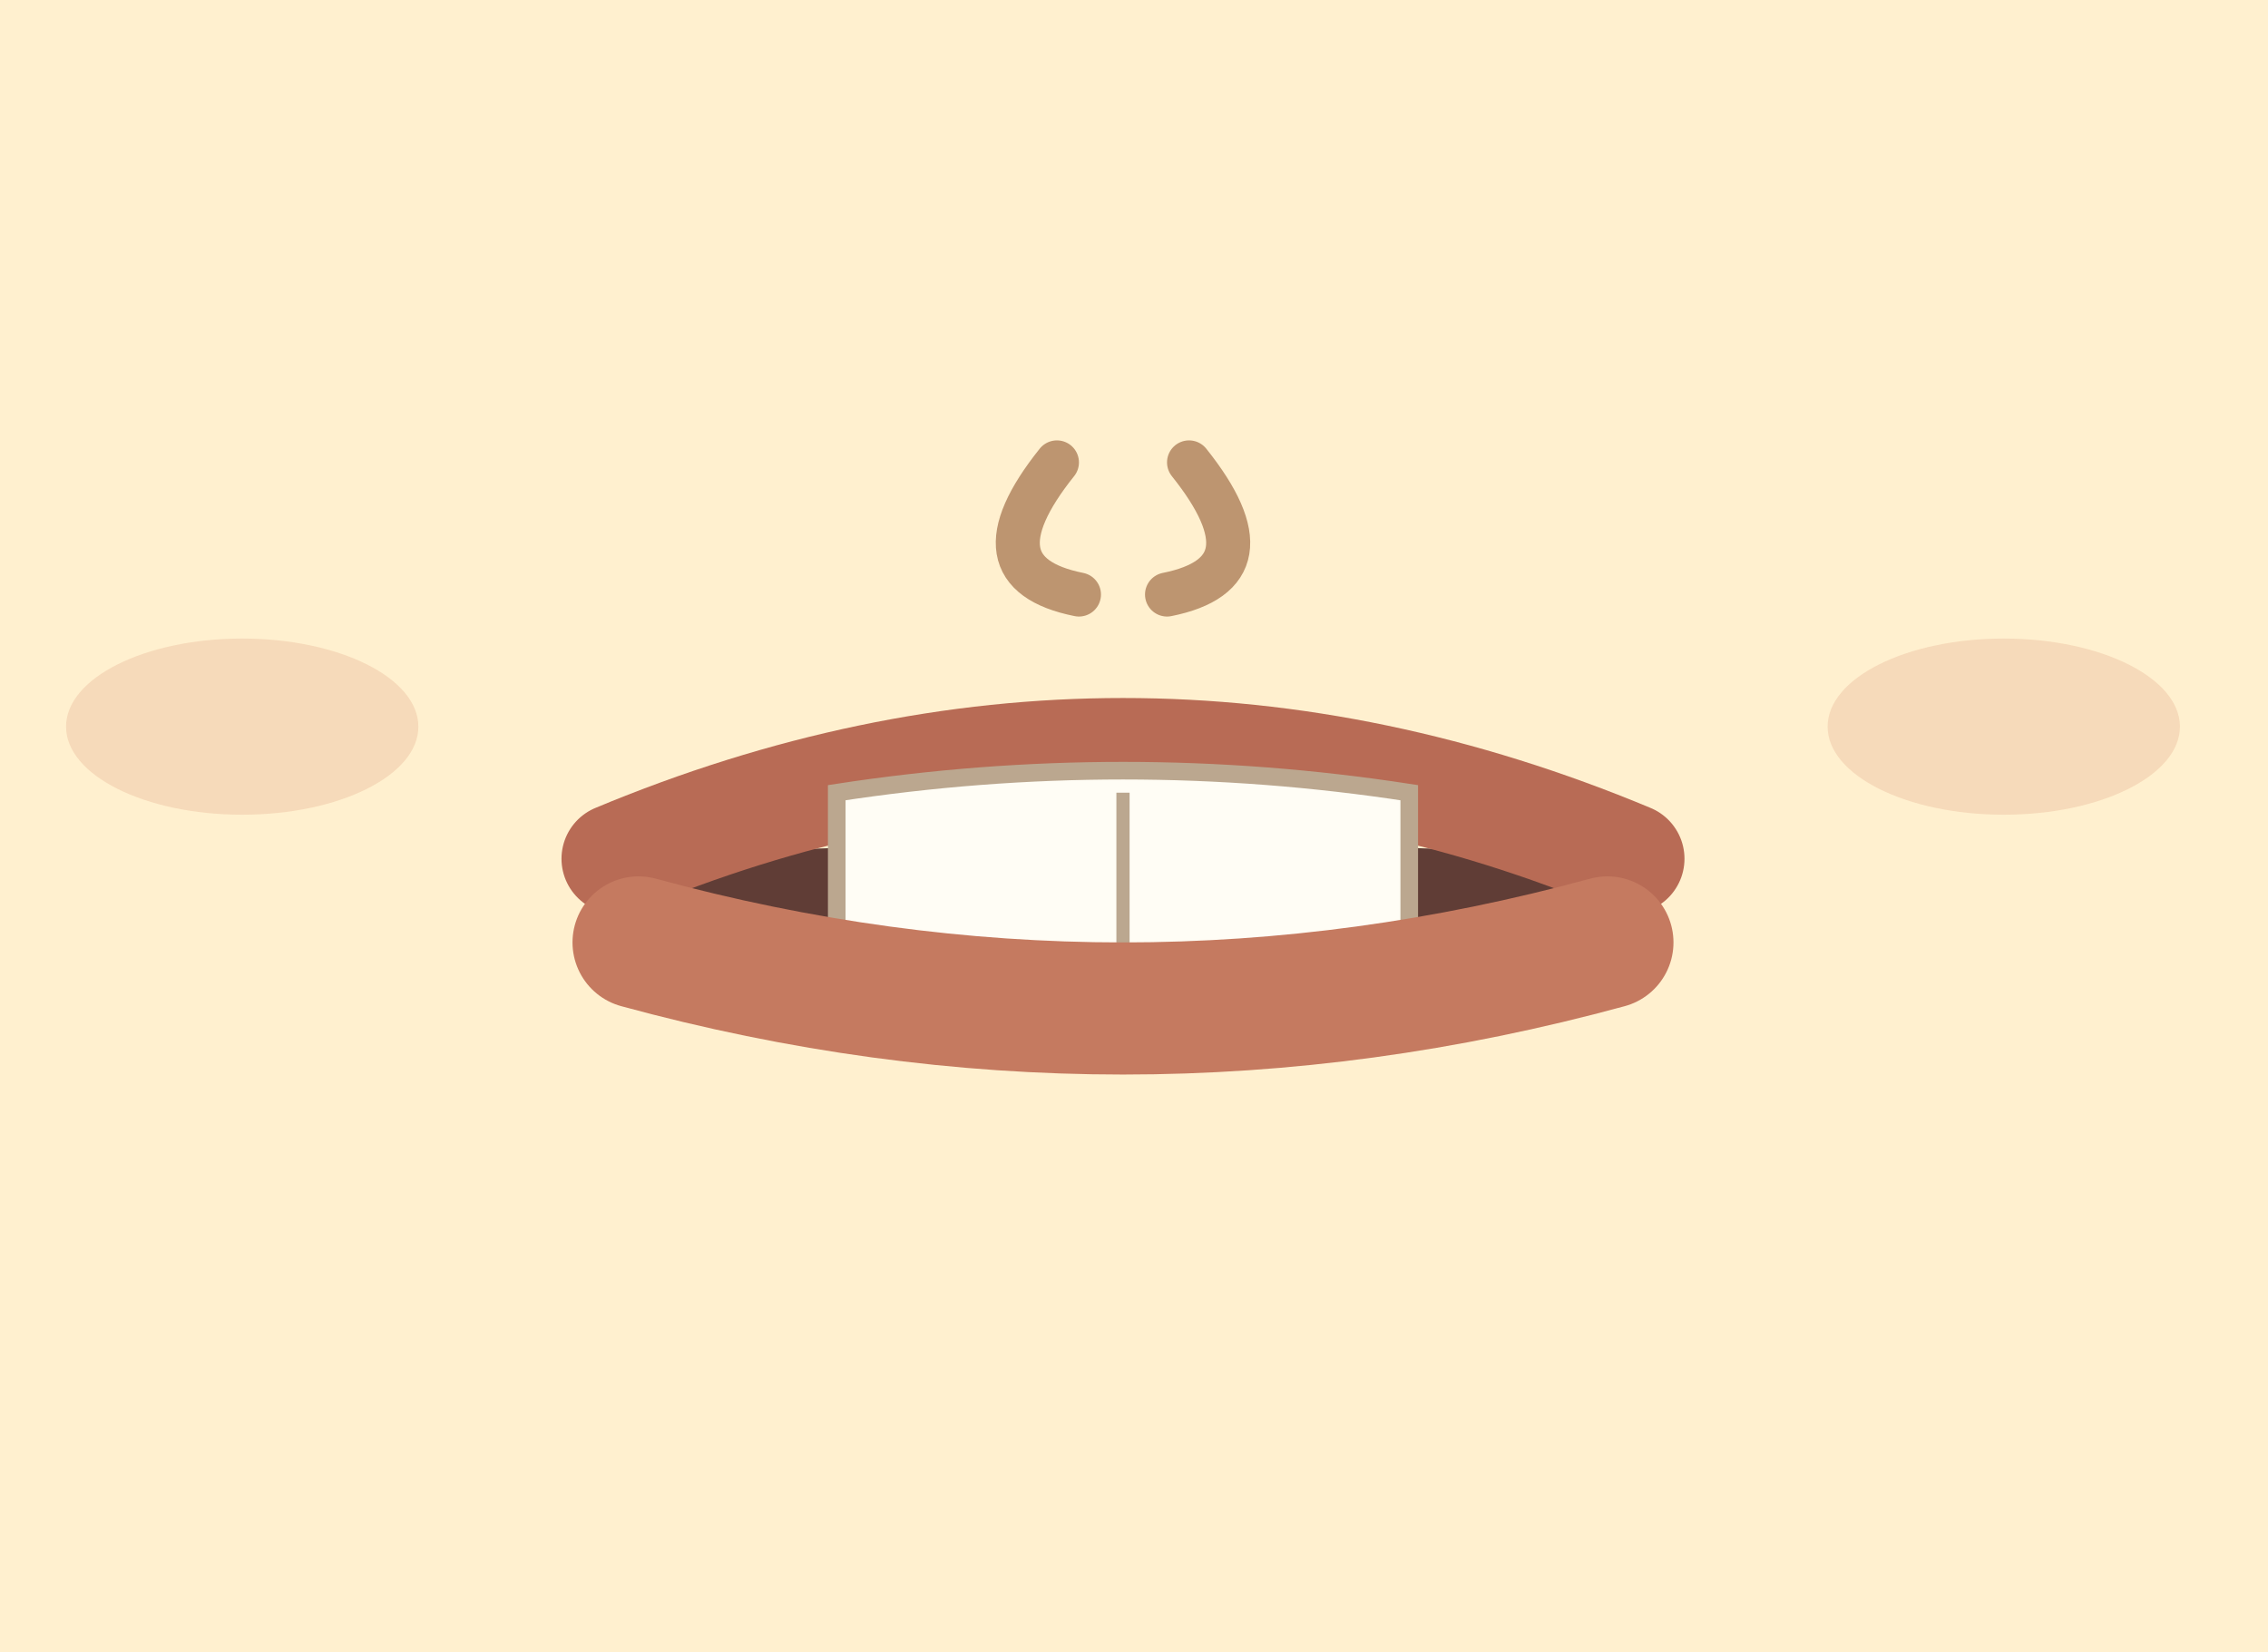
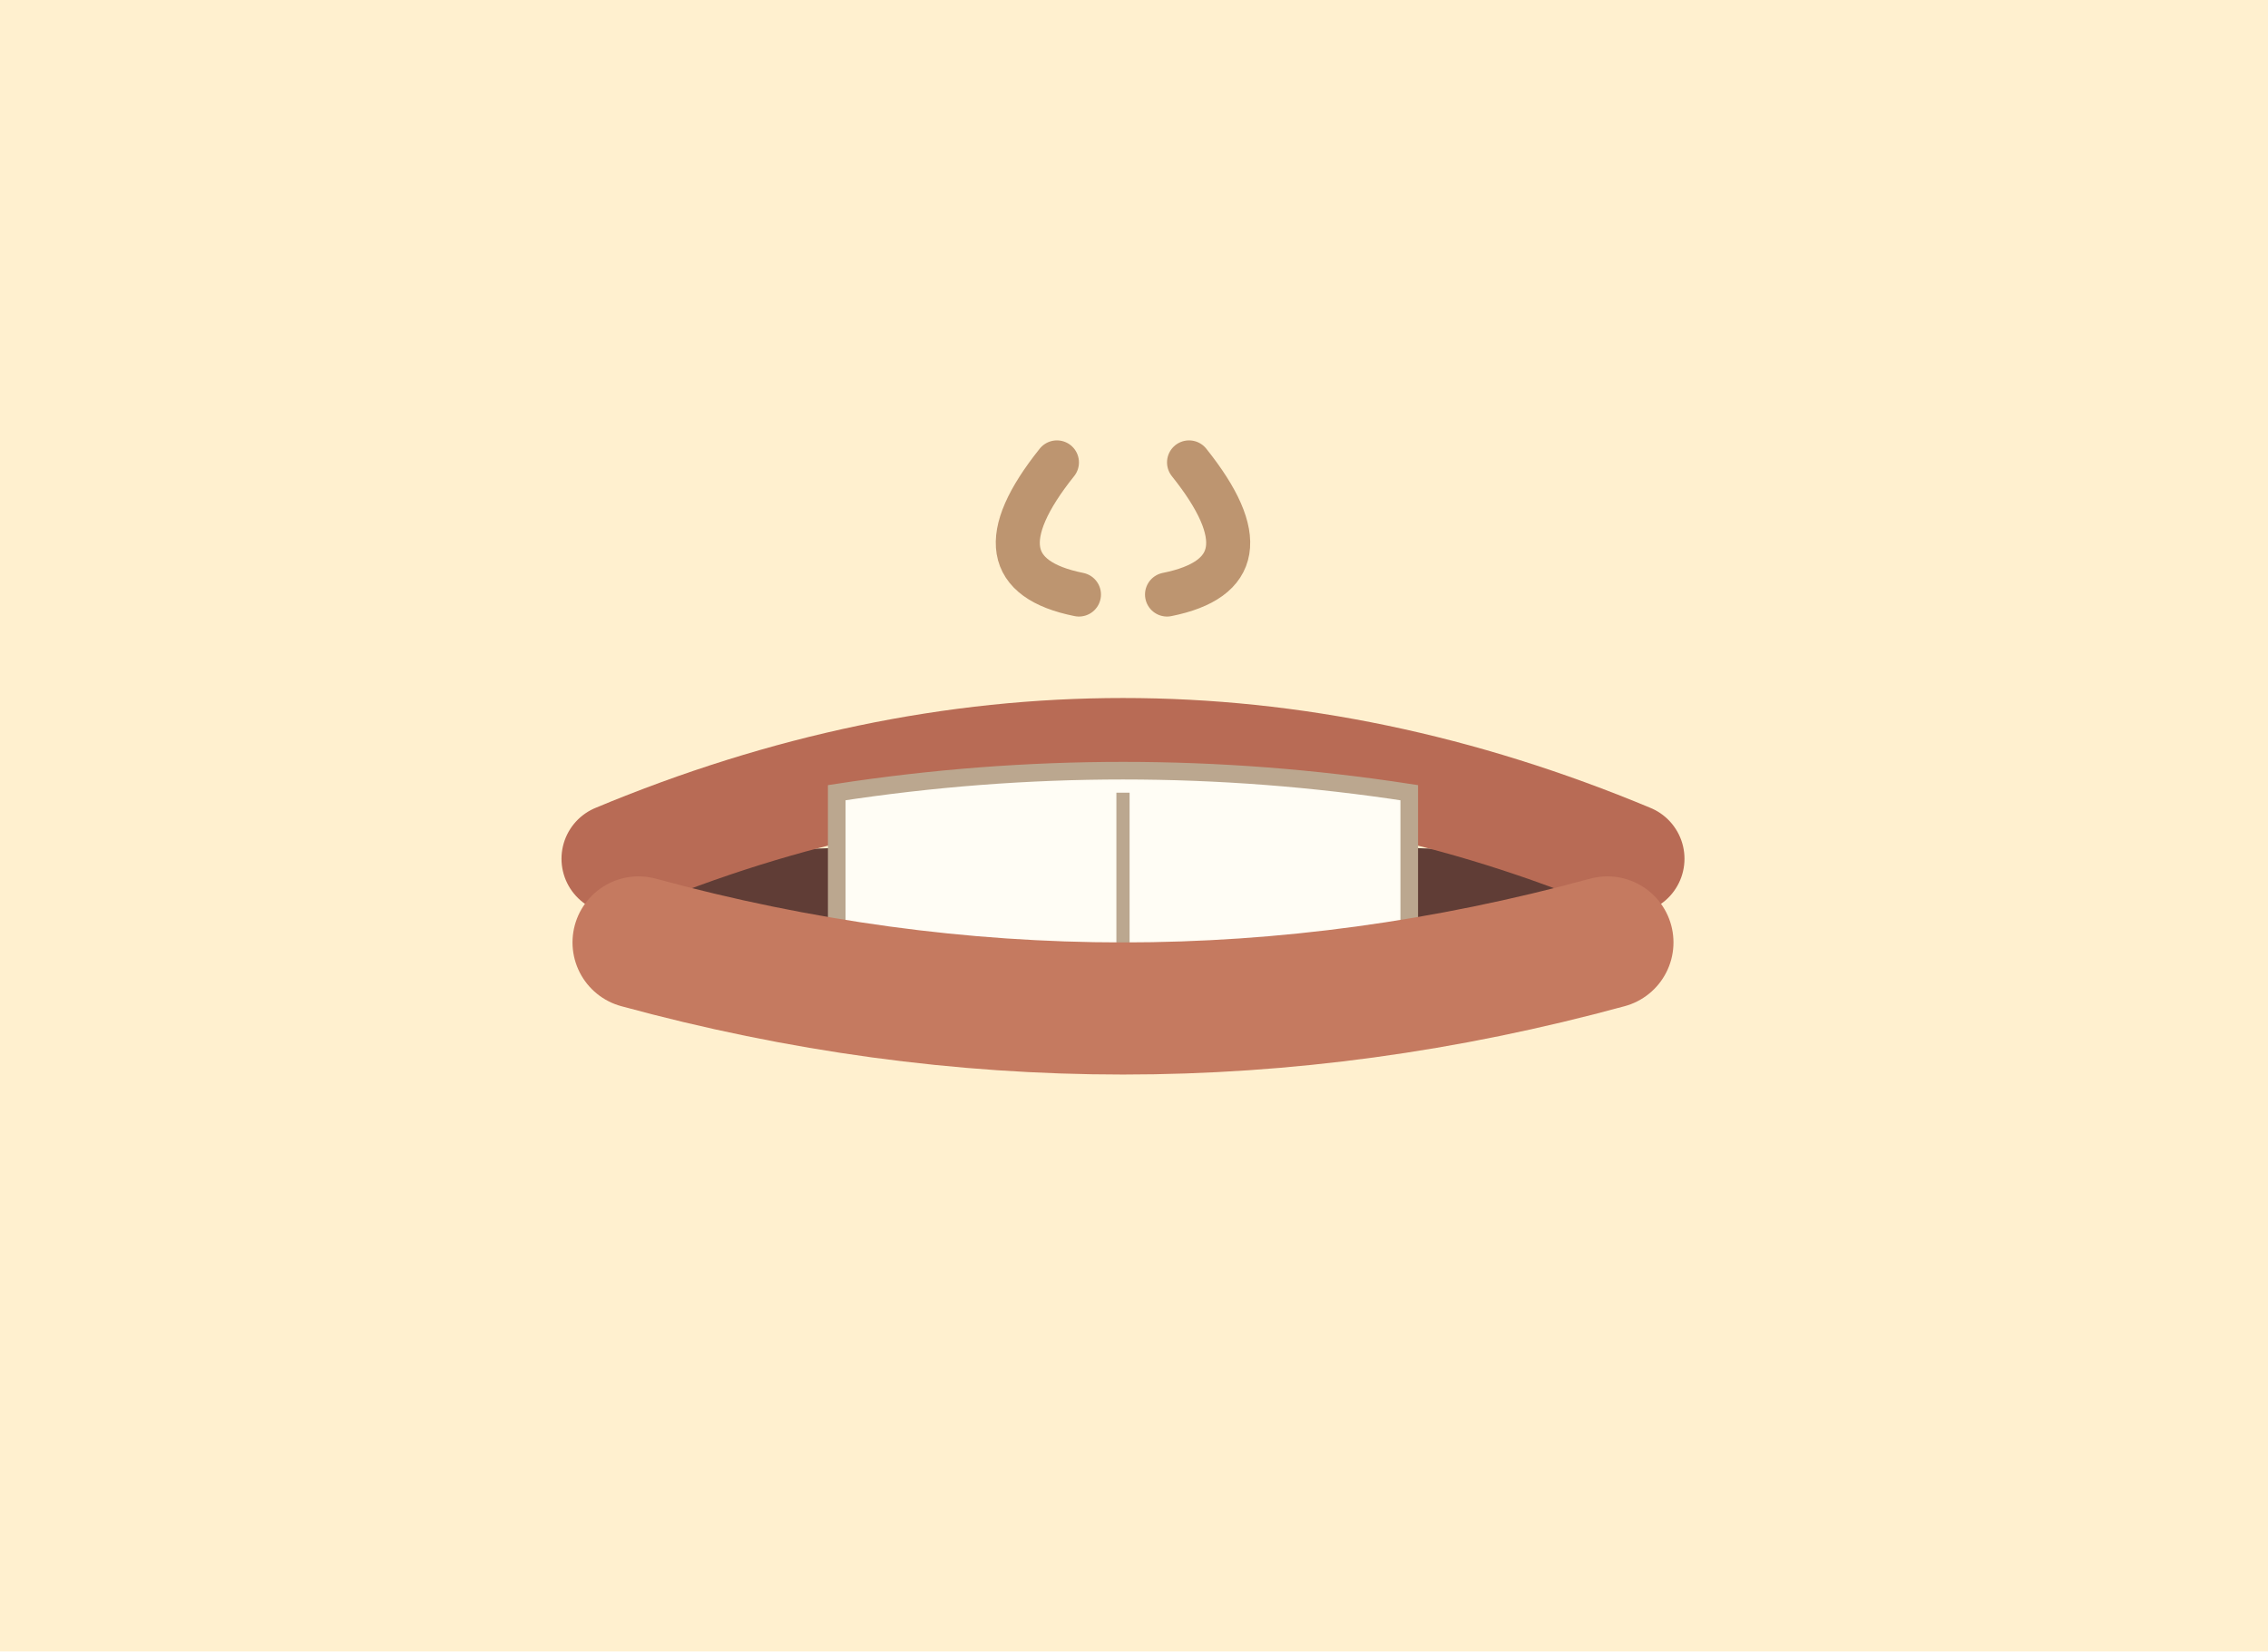
- <svg xmlns="http://www.w3.org/2000/svg" class="neri-art" viewBox="99 112 103 75" role="img" aria-label="Neri lip component: f, Middle; native review pending" focusable="false">
-   <g class="neri-body">
-     <ellipse cx="152" cy="298" rx="100" ry="10" fill="#273849" opacity=".08" />
-     <path d="M113 240 L109 276 M186 239 L191 274" stroke="#d4aa7a" stroke-width="14" stroke-linecap="round" />
-     <path d="M98 270 Q108 264 123 275 L128 289 Q106 299 84 290 Q82 280 98 270Z M180 274 Q191 264 202 273 L224 285 Q227 295 195 296 L180 289Z" fill="#614837" stroke="#273849" stroke-width="3" />
-     <path d="M95 282 L117 281 M189 283 L206 283" stroke="#e5b66d" stroke-width="3" stroke-linecap="round" />
-     <path class="neri-arm neri-left-arm" d="M75 168 Q41 170 40 199 Q41 211 51 210 Q58 207 51 198 Q52 184 78 184" fill="#f2d6a7" stroke="#9e6545" stroke-width="3" />
-     <path class="neri-arm neri-right-arm" d="M222 171 Q250 175 258 157 Q264 148 267 152 Q272 162 263 169 Q281 162 282 169 Q280 185 257 191 Q240 195 221 185" fill="#f2d6a7" stroke="#9e6545" stroke-width="3" />
-     <path d="M72 54 Q72 37 92 37 L202 37 L231 65 L231 227 Q231 247 211 250 L91 253 Q71 252 70 233Z" fill="#c86443" stroke="#8a4c36" stroke-width="3" />
-     <path d="M91 236 L217 232 L216 243 L94 247Z" fill="#ddc7a2" stroke="#a58159" stroke-width="2" />
-     <path d="M143 239 L143 281 L157 271 L171 279 L171 237Z" fill="#176f58" stroke="#115642" stroke-width="2" />
-     <path d="M86 48 Q85 39 99 40 L194 40 L222 68 L222 225 Q222 236 210 237 L99 241 Q85 242 85 226Z" fill="#fff0cf" stroke="#9e6545" stroke-width="3" />
-     <path d="M193 41 L193 70 L222 69" fill="#e9c895" stroke="#ae8051" stroke-width="2" stroke-linejoin="round" />
-     <path d="M98 224 Q154 229 210 220" fill="none" stroke="#d9be91" stroke-width="2" />
-     <path d="M79 71 C49 60 49 88 78 83 M79 119 C49 108 49 136 78 131 M79 167 C49 156 49 184 78 179" fill="none" stroke="#a66b38" stroke-width="9" stroke-linecap="round" />
-     <path d="M78 69 C52 61 52 81 64 82 M78 117 C52 109 52 129 64 130 M78 165 C52 157 52 177 64 178" fill="none" stroke="#e5b66d" stroke-width="4" stroke-linecap="round" />
-     <g class="neri-face">
-       <path d="M147 133 Q143 138 148 139 M153 133 Q157 138 152 139" fill="none" stroke="#bd9570" stroke-width="2" stroke-linecap="round" />
-       <g data-neri-mouth="">
-         <g class="neri-mouth" data-mouth-opening="0.200" data-mouth-contact="1.000">
-           <path class="neri-cavity" d="M126 151 Q150 149.6 174 151 Q171 156.6 150 156.6 Q129 156.6 126 151Z" fill="#603d36" opacity="1" />
-           <path d="M127 151 Q150 141.4 173 151" fill="none" stroke="#b86b55" stroke-width="5" stroke-linecap="round" />
-           <path d="M137 148 Q150 146 163 148 L163 157 Q150 159 137 157Z" fill="#fffdf5" stroke="#bba78f" stroke-width=".8" opacity="1" />
-           <path d="M150 148 L150 156" stroke="#bba78f" stroke-width=".6" opacity="1" />
-           <path d="M128 154.8 Q150 160.8 172 154.8" fill="none" stroke="#c57a60" stroke-width="6" stroke-linecap="round" />
-           <path d="M130 151 Q150 152 170 151" fill="none" stroke="#603d36" stroke-width="2" opacity="0" />
-           <g opacity="0" class="neri-nasal">
-             <path d="M145 135 Q126 130 123 115 M155 135 Q174 130 177 115" fill="none" stroke="#176f58" stroke-width="3" stroke-dasharray="4 5" />
-             <path d="M119 120 L123 113 L129 119 M171 119 L177 113 L181 120" fill="none" stroke="#176f58" stroke-width="2.5" />
-           </g>
-         </g>
+ <svg xmlns="http://www.w3.org/2000/svg" class="neri-art neri-human-guide" data-neri-kind="human-lip-guide" viewBox="99 112 103 75" role="img" aria-label="Neri lip component: f, Middle; native review pending" focusable="false">
+   <rect x="99" y="112" width="103" height="75" fill="#fff0cf" />
+   <path d="M147 133 Q143 138 148 139 M153 133 Q157 138 152 139" fill="none" stroke="#bd9570" stroke-width="2" stroke-linecap="round" />
+   <g data-neri-mouth="">
+     <g class="neri-mouth" data-mouth-opening="0.200" data-mouth-contact="1.000">
+       <path class="neri-cavity" d="M126 151 Q150 149.6 174 151 Q171 156.6 150 156.6 Q129 156.6 126 151Z" fill="#603d36" opacity="1" />
+       <path d="M127 151 Q150 141.4 173 151" fill="none" stroke="#b86b55" stroke-width="5" stroke-linecap="round" />
+       <path d="M137 148 Q150 146 163 148 L163 157 Q150 159 137 157Z" fill="#fffdf5" stroke="#bba78f" stroke-width=".8" opacity="1" />
+       <path d="M150 148 L150 156" stroke="#bba78f" stroke-width=".6" opacity="1" />
+       <path d="M128 154.8 Q150 160.8 172 154.8" fill="none" stroke="#c57a60" stroke-width="6" stroke-linecap="round" />
+       <path d="M130 151 Q150 152 170 151" fill="none" stroke="#603d36" stroke-width="2" opacity="0" />
+       <g opacity="0" class="neri-nasal">
+         <path d="M145 135 Q126 130 123 115 M155 135 Q174 130 177 115" fill="none" stroke="#176f58" stroke-width="3" stroke-dasharray="4 5" />
+         <path d="M119 120 L123 113 L129 119 M171 119 L177 113 L181 120" fill="none" stroke="#176f58" stroke-width="2.5" />
      </g>
-       <ellipse cx="110" cy="145" rx="8" ry="4" fill="#c86443" opacity=".16" />
-       <ellipse cx="190" cy="145" rx="8" ry="4" fill="#c86443" opacity=".16" />
    </g>
-     <path d="M101 196 H113 M101 204 H109" stroke="#176f58" stroke-width="3" stroke-linecap="round" />
  </g>
</svg>
